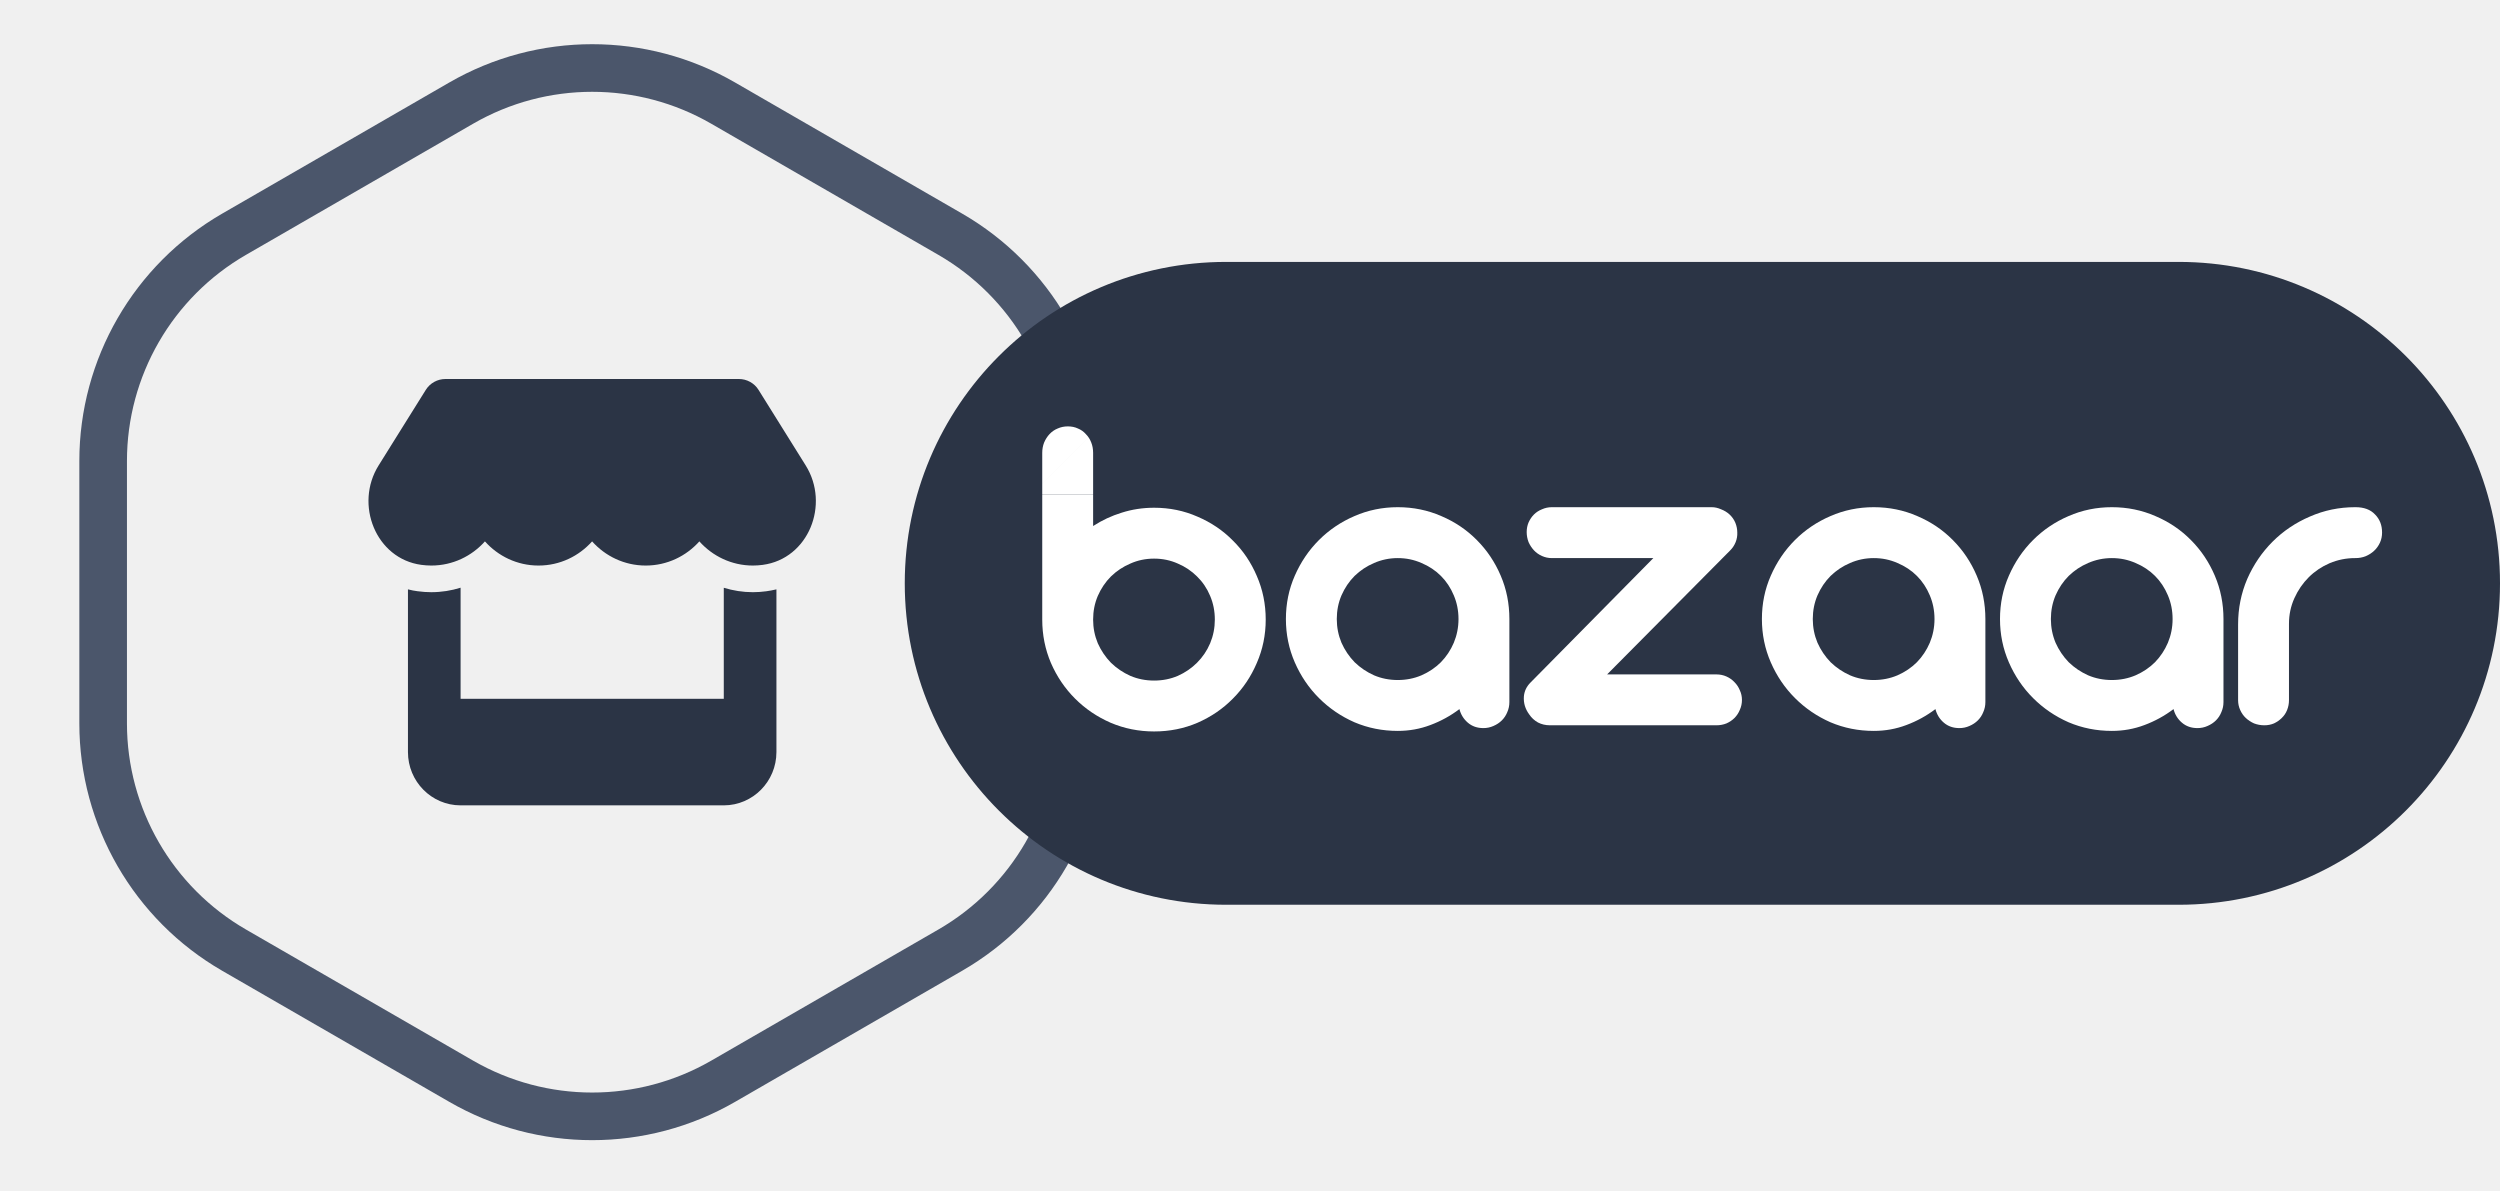
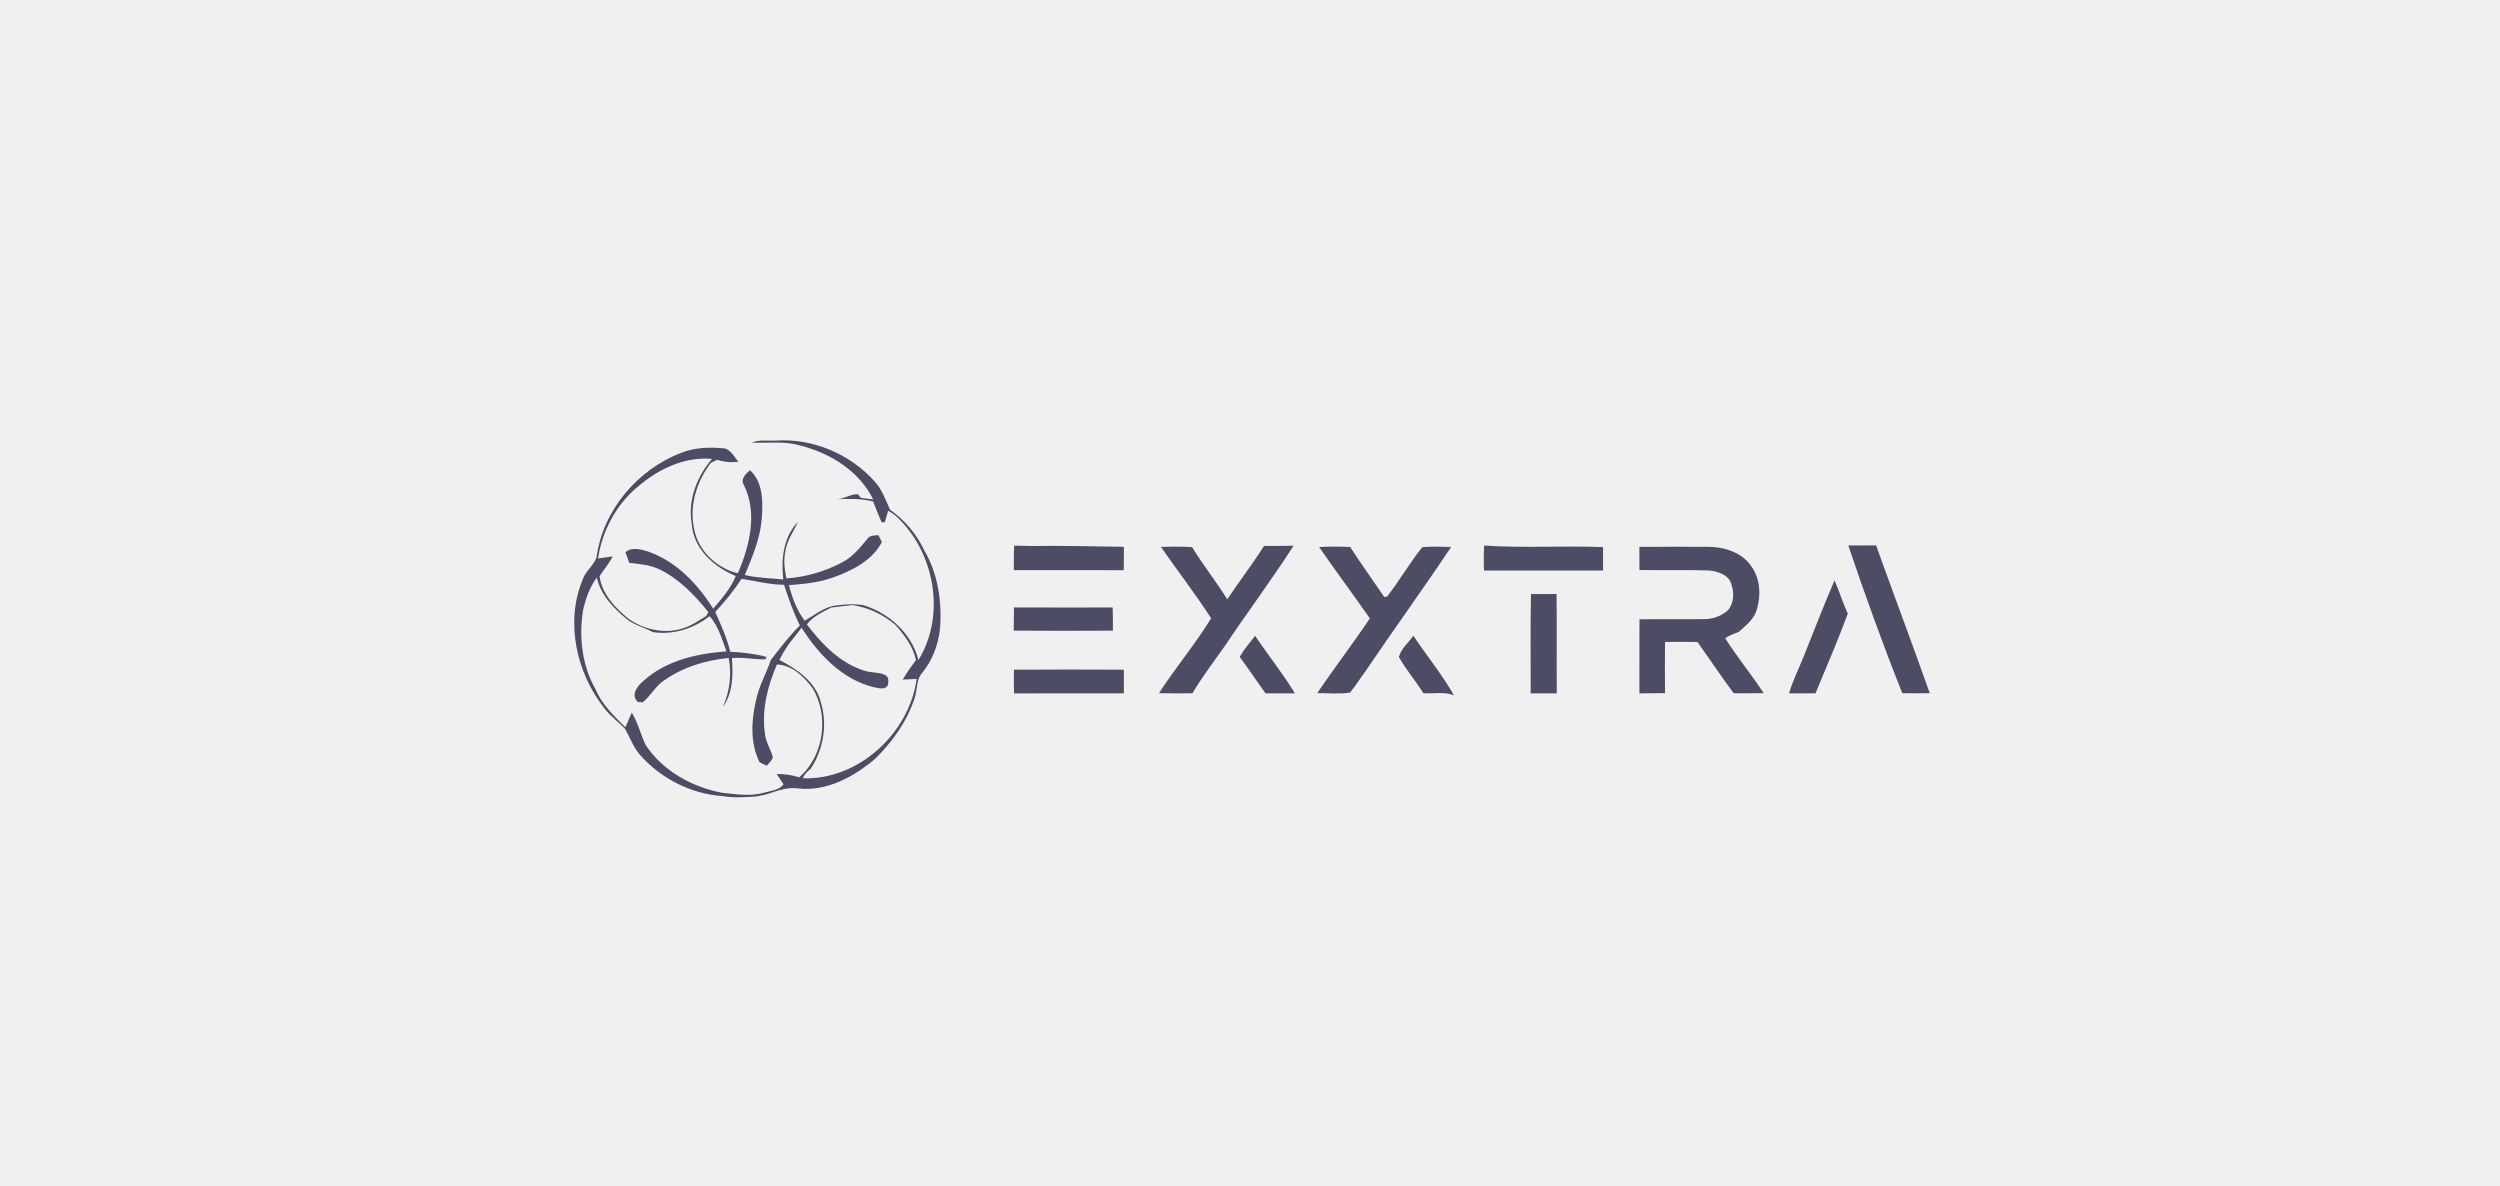
- <svg xmlns="http://www.w3.org/2000/svg" width="105" height="50" viewBox="0 0 105 50" fill="none">
-   <path d="M19.372 4.33C22.775 2.365 26.968 2.365 30.372 4.33L39.911 9.838C43.315 11.803 45.411 15.434 45.411 19.364V30.38C45.411 34.309 43.315 37.941 39.911 39.906L30.372 45.413C26.968 47.378 22.775 47.378 19.372 45.413L9.832 39.906C6.429 37.941 4.332 34.309 4.332 30.38V19.364C4.332 15.434 6.429 11.803 9.832 9.838L19.372 4.33Z" stroke="#4B566B" stroke-width="2" />
-   <g clip-path="url(#clip0_9440_81122)">
-     <path d="M32.04 23.724C31.905 23.742 31.767 23.753 31.622 23.753C30.724 23.753 29.922 23.354 29.373 22.738C28.824 23.354 28.022 23.753 27.121 23.753C26.219 23.753 25.418 23.354 24.868 22.738C24.319 23.354 23.521 23.753 22.616 23.753C21.718 23.753 20.916 23.354 20.367 22.738C19.818 23.354 19.017 23.753 18.113 23.753C17.973 23.753 17.832 23.742 17.695 23.724C15.784 23.466 14.88 21.185 15.902 19.548L17.882 16.377C18.058 16.092 18.373 15.918 18.709 15.918H31.034C31.369 15.918 31.684 16.092 31.86 16.377L33.839 19.548C34.865 21.189 33.957 23.466 32.04 23.724ZM32.185 24.833C32.302 24.816 32.471 24.788 32.61 24.753V31.587C32.61 32.822 31.618 33.825 30.399 33.825H19.345C18.124 33.825 17.134 32.822 17.134 31.587V24.753C17.268 24.788 17.405 24.816 17.547 24.833H17.552C17.733 24.858 17.922 24.872 18.113 24.872C18.543 24.872 18.958 24.805 19.345 24.683V29.349H30.399V24.686C30.786 24.805 31.197 24.872 31.622 24.872C31.815 24.872 32.002 24.858 32.185 24.833Z" fill="#2B3445" />
+ <svg xmlns="http://www.w3.org/2000/svg" width="1080pt" height="512pt" viewBox="0 0 1080 512" version="1.1">
+   <g id="#ffffffff">
+ </g>
+   <g id="#4c4d64ff">
+     <path fill="#4c4d64" opacity="1.00" d=" M 324.74 191.20 C 328.00 189.81 331.58 190.49 335.01 190.34 C 351.00 189.19 367.35 196.11 377.93 208.10 C 381.12 211.54 382.56 216.05 384.52 220.21 C 390.85 224.70 396.02 230.72 399.28 237.77 C 405.33 248.03 407.01 260.26 406.05 271.98 C 405.23 278.70 402.78 285.26 398.49 290.55 C 395.80 293.48 396.33 297.69 395.24 301.26 C 391.95 311.47 385.60 320.44 377.97 327.87 C 368.89 335.57 357.30 341.92 345.02 340.63 C 340.20 339.89 335.58 341.70 331.09 343.17 C 329.71 343.43 328.35 343.72 326.99 344.06 C 321.97 344.43 316.88 344.73 311.89 343.89 C 298.46 342.92 285.61 336.34 276.67 326.33 C 273.73 323.03 272.23 318.83 270.13 315.04 C 267.33 311.81 263.63 309.46 261.10 305.98 C 249.00 290.69 244.11 268.83 251.67 250.46 C 252.87 246.74 256.39 244.40 257.71 240.78 C 260.39 220.50 275.46 202.73 294.46 195.57 C 300.03 193.34 306.18 193.14 312.10 193.62 C 315.56 193.66 316.94 197.28 319.01 199.43 C 315.90 199.92 312.78 199.55 309.78 198.67 C 308.90 199.09 308.02 199.50 307.14 199.91 C 301.05 207.83 297.79 218.08 299.76 228.03 C 301.39 237.67 309.39 245.38 318.74 247.67 C 323.83 235.92 327.35 221.79 321.42 209.68 C 319.70 207.05 322.14 204.75 323.97 203.12 C 329.72 208.30 329.63 216.85 329.09 223.96 C 328.46 232.58 325.02 240.55 321.75 248.42 C 327.20 249.69 332.83 249.75 338.38 250.34 C 337.36 241.74 338.36 231.93 344.73 225.47 C 342.76 229.73 339.82 233.66 339.22 238.43 C 338.44 242.22 338.95 246.09 339.72 249.85 C 348.14 249.31 356.41 246.87 363.86 242.92 C 368.39 240.59 371.59 236.54 374.78 232.71 C 375.81 231.11 377.83 231.38 379.47 231.21 C 379.97 232.19 380.47 233.17 380.98 234.15 C 376.78 242.23 368.13 246.49 359.94 249.46 C 353.80 251.66 347.26 252.30 340.81 252.79 C 342.26 258.25 344.19 263.63 347.64 268.17 C 351.66 265.77 355.49 262.73 360.15 261.69 C 364.44 261.12 368.83 260.68 373.13 261.47 C 384.22 264.94 393.83 273.66 396.77 285.12 C 408.81 265.57 403.71 238.28 387.10 222.95 C 386.04 222.06 384.86 221.35 383.69 220.64 C 383.19 222.30 382.70 223.96 382.23 225.63 C 381.88 225.62 381.19 225.60 380.84 225.59 C 379.60 222.62 378.31 219.68 377.20 216.67 C 371.98 215.26 366.60 215.48 361.26 215.67 C 364.58 215.63 367.38 213.33 370.65 213.54 C 370.96 213.92 371.58 214.68 371.89 215.06 C 373.66 215.32 375.44 215.56 377.23 215.78 C 371.26 203.55 358.76 195.79 345.89 192.53 C 339.03 190.39 331.78 191.54 324.74 191.20 M 275.40 210.36 C 266.13 218.10 260.14 229.36 258.36 241.26 C 260.46 240.93 262.57 240.63 264.69 240.38 C 263.15 243.45 260.83 246.02 259.02 248.92 C 260.05 256.74 265.90 262.73 271.75 267.48 C 278.28 271.98 286.78 273.88 294.48 271.62 C 298.38 270.52 301.72 268.19 305.12 266.09 C 305.33 265.67 305.76 264.82 305.98 264.40 C 300.17 257.15 293.56 250.23 285.12 246.08 C 280.99 244.04 276.34 243.65 271.84 243.16 C 271.27 241.64 270.72 240.10 270.19 238.57 C 272.98 236.14 276.90 237.33 280.06 238.28 C 292.18 242.57 301.42 252.28 308.10 262.97 C 311.81 258.60 315.66 254.20 317.86 248.84 C 308.39 244.97 299.38 236.92 298.81 226.07 C 297.08 216.01 301.09 205.80 307.60 198.25 C 295.68 197.14 284.23 202.74 275.40 210.36 M 251.85 263.82 C 250.07 275.29 251.44 287.46 257.20 297.67 C 260.00 304.25 265.18 309.24 270.16 314.19 C 271.08 312.08 271.97 309.96 272.93 307.87 C 275.62 312.24 276.77 317.32 278.97 321.91 C 286.39 333.10 299.03 340.03 312.02 342.50 C 318.02 343.08 324.24 344.15 330.15 342.41 C 332.99 341.58 336.64 341.41 338.47 338.79 C 337.48 337.31 336.47 335.87 335.52 334.38 C 338.82 334.30 342.09 334.83 345.26 335.78 C 355.98 326.60 358.33 309.11 350.96 297.19 C 347.24 292.23 342.21 287.36 335.65 287.06 C 331.59 296.36 328.98 306.69 330.45 316.88 C 330.80 320.53 332.93 323.61 333.86 327.09 C 333.51 328.62 332.16 329.61 331.24 330.80 C 330.20 330.29 329.17 329.78 328.13 329.29 C 324.00 320.98 324.55 311.25 326.61 302.45 C 327.87 296.37 331.00 290.95 333.01 285.13 C 336.95 279.96 340.94 274.79 345.55 270.19 C 342.73 264.54 340.68 258.60 338.70 252.62 C 332.48 252.63 326.46 250.95 320.34 250.05 C 317.05 255.19 313.12 259.89 308.99 264.37 C 311.49 269.96 314.02 275.58 315.46 281.56 C 320.73 281.81 326.03 282.40 331.13 283.78 C 331.02 284.04 330.79 284.55 330.67 284.81 C 325.91 285.03 321.01 283.77 316.16 284.31 C 316.78 291.45 316.63 299.44 312.27 305.46 C 315.22 298.79 316.18 291.44 314.79 284.25 C 304.94 285.18 295.10 288.17 286.95 293.90 C 283.14 296.36 281.13 300.61 277.63 303.42 C 277.11 303.38 276.08 303.30 275.56 303.26 C 272.23 300.24 275.44 296.24 278.07 294.05 C 287.81 285.31 301.10 282.30 313.82 281.40 C 311.86 276.13 310.38 270.47 306.54 266.17 C 299.69 271.59 290.71 274.42 281.99 273.06 C 278.44 271.09 274.34 270.17 271.07 267.70 C 265.19 262.91 259.56 257.18 257.83 249.52 C 254.69 253.72 252.95 258.74 251.85 263.82 M 359.10 262.46 C 355.33 264.49 351.20 266.19 348.57 269.75 C 355.02 278.26 362.97 286.52 373.45 289.75 C 376.39 290.77 379.70 290.25 382.52 291.67 C 384.14 292.56 383.88 294.75 383.45 296.25 C 381.90 298.22 379.19 297.14 377.14 296.79 C 363.66 293.36 353.47 282.54 346.27 271.15 C 345.13 272.69 343.98 274.24 342.73 275.71 C 340.34 278.58 338.38 281.76 336.69 285.09 C 344.19 289.07 352.37 294.41 354.53 303.18 C 357.60 312.84 355.77 323.70 350.22 332.11 C 348.80 333.22 347.48 334.49 346.82 336.22 C 370.87 337.04 392.78 316.79 395.99 293.30 C 393.98 293.39 391.99 293.51 389.98 293.59 C 391.67 290.63 393.69 287.88 395.70 285.13 C 394.44 279.27 390.72 274.41 386.86 270.00 C 381.58 265.48 375.07 262.36 368.18 261.39 C 365.15 261.70 362.13 262.13 359.10 262.46 Z" />
+     <path fill="#4c4d64" opacity="1.00" d=" M 546.08 235.83 C 550.33 235.84 554.57 235.87 558.82 235.75 C 549.49 250.33 539.09 264.19 529.46 278.57 C 524.65 285.52 519.42 292.21 515.13 299.50 C 510.31 299.52 505.49 299.56 500.67 299.47 C 507.78 288.40 516.38 278.31 523.21 267.08 C 516.41 256.56 508.68 246.62 501.55 236.29 C 506.02 236.10 510.51 236.08 514.98 236.36 C 519.74 244.08 525.35 251.22 530.19 258.89 C 535.36 251.11 541.08 243.71 546.08 235.83 Z" />
+     <path fill="#4c4d64" opacity="1.00" d=" M 798.46 235.62 C 802.46 235.67 806.46 235.67 810.47 235.60 C 818.11 256.92 826.11 278.10 833.65 299.46 C 829.69 299.52 825.74 299.52 821.79 299.46 C 813.40 278.40 805.70 257.09 798.46 235.62 Z" />
+     <path fill="#4c4d64" opacity="1.00" d=" M 438.13 235.71 C 440.76 235.80 443.39 235.85 446.03 235.87 C 459.20 235.66 472.36 236.07 485.52 236.22 C 485.51 239.59 485.52 242.95 485.45 246.32 C 469.62 246.26 453.79 246.33 437.96 246.30 C 437.97 242.77 437.94 239.23 438.13 235.71 Z" />
+     <path fill="#4c4d64" opacity="1.00" d=" M 569.86 236.31 C 574.32 236.09 578.80 236.09 583.26 236.29 C 588.02 243.60 593.07 250.71 598.00 257.90 C 598.32 257.84 598.96 257.73 599.27 257.68 C 604.57 250.79 608.97 243.24 614.37 236.43 C 618.52 235.91 622.72 236.27 626.89 236.29 C 614.85 254.36 602.07 271.94 589.91 289.93 C 587.64 292.98 585.63 296.24 583.22 299.18 C 578.55 299.94 573.76 299.40 569.05 299.43 C 576.42 288.52 584.47 278.08 591.77 267.13 C 584.55 256.80 577.03 246.68 569.86 236.31 Z" />
+     <path fill="#4c4d64" opacity="1.00" d=" M 641.15 235.68 C 658.24 236.82 675.40 235.68 692.52 236.35 C 692.49 239.72 692.52 243.10 692.52 246.47 C 675.37 246.43 658.22 246.49 641.07 246.46 C 640.95 242.86 640.93 239.27 641.15 235.68 Z" />
+     <path fill="#4c4d64" opacity="1.00" d=" M 708.21 236.26 C 718.14 236.17 728.08 236.17 738.02 236.23 C 744.92 236.26 752.49 238.62 756.53 244.58 C 760.36 249.81 760.84 256.85 759.05 262.93 C 758.03 267.27 754.31 270.12 751.17 272.96 C 749.13 273.73 747.09 274.52 745.25 275.68 C 750.42 283.83 756.59 291.34 761.90 299.42 C 757.57 299.55 753.25 299.51 748.93 299.47 C 743.57 292.20 738.52 284.72 733.31 277.34 C 728.63 277.26 723.96 277.27 719.29 277.32 C 719.21 284.68 719.22 292.06 719.29 299.43 C 715.60 299.50 711.91 299.50 708.22 299.53 C 708.25 288.87 708.20 278.21 708.25 267.55 C 717.52 267.43 726.80 267.58 736.07 267.46 C 739.87 267.51 743.71 266.15 746.53 263.58 C 748.93 260.64 749.25 256.48 748.10 252.97 C 747.26 248.41 742.10 246.71 738.05 246.43 C 728.12 246.09 718.18 246.45 708.25 246.24 C 708.24 242.91 708.23 239.59 708.21 236.26 Z" />
+     <path fill="#4c4d64" opacity="1.00" d=" M 779.32 283.29 C 783.68 272.42 787.88 261.47 792.51 250.71 C 794.62 255.43 796.06 260.42 798.25 265.11 C 793.94 276.71 789.04 288.09 784.29 299.52 C 780.48 299.48 776.66 299.49 772.86 299.53 C 774.52 293.93 777.16 288.70 779.32 283.29 Z" />
+     <path fill="#4c4d64" opacity="1.00" d=" M 661.38 256.62 C 665.06 256.66 668.73 256.66 672.42 256.61 C 672.62 270.92 672.41 285.23 672.53 299.55 C 668.77 299.49 665.01 299.49 661.26 299.56 C 661.29 285.25 661.08 270.93 661.38 256.62 Z" />
+     <path fill="#4c4d64" opacity="1.00" d=" M 438.04 262.41 C 452.25 262.47 466.46 262.45 480.68 262.43 C 480.79 265.77 480.80 269.11 480.77 272.45 C 466.49 272.50 452.21 272.55 437.93 272.44 C 437.97 269.10 437.97 265.75 438.04 262.41 Z" />
+     <path fill="#4c4d64" opacity="1.00" d=" M 542.22 274.67 C 547.79 283.06 554.19 290.90 559.40 299.52 C 555.17 299.52 550.94 299.49 546.72 299.52 C 542.93 294.31 539.39 288.93 535.52 283.78 C 537.44 280.53 539.86 277.61 542.22 274.67 Z" />
+     <path fill="#4c4d64" opacity="1.00" d=" M 604.33 283.86 C 605.17 280.31 608.47 277.63 610.57 274.64 C 616.34 283.25 622.97 291.33 628.08 300.35 C 623.89 298.69 619.26 299.81 614.88 299.45 C 611.57 294.11 607.41 289.33 604.33 283.86 Z" />
+     <path fill="#4c4d64" opacity="1.00" d=" M 438.03 289.31 C 453.85 289.25 469.68 289.20 485.51 289.30 C 485.51 292.71 485.53 296.12 485.51 299.53 C 469.69 299.52 453.87 299.50 438.05 299.55 C 437.96 296.13 437.97 292.72 438.03 289.31 Z" />
  </g>
-   <rect x="39" y="12" width="65" height="25" rx="12.5" fill="#2B3445" stroke="#2B3445" stroke-width="2" />
-   <rect width="46.759" height="13.248" transform="translate(43.7743 17.9076)" fill="#2B3445" />
-   <path d="M71.892 21.302C72.023 21.302 72.155 21.332 72.286 21.391C72.424 21.444 72.542 21.516 72.641 21.608C72.752 21.713 72.834 21.831 72.887 21.962C72.939 22.094 72.966 22.228 72.966 22.366C72.972 22.504 72.949 22.639 72.897 22.77C72.844 22.901 72.769 23.016 72.67 23.115L67.499 28.325H72.089C72.24 28.325 72.381 28.354 72.512 28.413C72.644 28.472 72.755 28.551 72.847 28.65C72.946 28.748 73.021 28.863 73.074 28.994C73.133 29.119 73.162 29.254 73.162 29.398C73.162 29.543 73.133 29.68 73.074 29.812C73.021 29.943 72.946 30.058 72.847 30.157C72.755 30.248 72.644 30.324 72.512 30.383C72.381 30.436 72.24 30.462 72.089 30.462H65.096C64.912 30.462 64.745 30.422 64.594 30.344C64.443 30.258 64.322 30.147 64.23 30.009C64.059 29.779 63.983 29.526 64.003 29.25C64.023 29.027 64.115 28.834 64.279 28.669L69.44 23.44H65.175C65.031 23.44 64.893 23.41 64.761 23.351C64.63 23.292 64.519 23.213 64.427 23.115C64.335 23.016 64.259 22.901 64.2 22.77C64.147 22.632 64.121 22.491 64.121 22.346C64.121 22.202 64.147 22.067 64.2 21.943C64.259 21.811 64.335 21.7 64.427 21.608C64.519 21.516 64.63 21.444 64.761 21.391C64.893 21.332 65.031 21.302 65.175 21.302H71.892Z" fill="white" />
-   <path d="M96.137 29.408C96.137 29.552 96.111 29.69 96.058 29.822C96.006 29.953 95.93 30.065 95.832 30.157C95.74 30.248 95.632 30.324 95.507 30.383C95.382 30.436 95.248 30.462 95.103 30.462C94.952 30.462 94.808 30.436 94.67 30.383C94.538 30.324 94.424 30.248 94.325 30.157C94.227 30.065 94.148 29.953 94.089 29.822C94.029 29.69 94 29.552 94 29.408V26.227C94 25.551 94.128 24.914 94.384 24.316C94.647 23.719 95.001 23.197 95.448 22.75C95.894 22.304 96.416 21.953 97.014 21.696C97.611 21.434 98.245 21.302 98.915 21.302H98.934C99.289 21.302 99.561 21.404 99.752 21.608C99.949 21.805 100.047 22.058 100.047 22.366C100.047 22.517 100.018 22.658 99.959 22.79C99.899 22.921 99.817 23.036 99.712 23.134C99.614 23.226 99.496 23.302 99.358 23.361C99.226 23.413 99.085 23.44 98.934 23.44H98.915C98.54 23.44 98.183 23.512 97.841 23.656C97.506 23.801 97.214 23.998 96.965 24.247C96.715 24.497 96.515 24.789 96.364 25.124C96.213 25.459 96.137 25.817 96.137 26.197V29.408Z" fill="white" />
-   <path d="M54.008 26C54.008 25.35 54.133 24.743 54.382 24.178C54.632 23.607 54.97 23.108 55.397 22.681C55.824 22.255 56.319 21.92 56.884 21.677C57.455 21.427 58.063 21.302 58.706 21.302C59.356 21.302 59.967 21.427 60.538 21.677C61.109 21.92 61.605 22.255 62.025 22.681C62.452 23.108 62.787 23.607 63.03 24.178C63.273 24.743 63.394 25.35 63.394 26V29.487C63.394 29.638 63.364 29.779 63.306 29.91C63.253 30.042 63.177 30.157 63.079 30.255C62.98 30.354 62.862 30.432 62.724 30.491C62.593 30.55 62.452 30.58 62.301 30.58C62.045 30.58 61.828 30.505 61.651 30.354C61.474 30.203 61.355 30.012 61.296 29.782C60.922 30.065 60.515 30.288 60.075 30.452C59.642 30.616 59.185 30.698 58.706 30.698C58.063 30.698 57.455 30.577 56.884 30.334C56.319 30.084 55.824 29.746 55.397 29.319C54.97 28.893 54.632 28.394 54.382 27.822C54.133 27.251 54.008 26.644 54.008 26ZM56.145 26C56.145 26.348 56.211 26.68 56.342 26.995C56.48 27.304 56.664 27.576 56.894 27.813C57.13 28.042 57.403 28.226 57.711 28.364C58.02 28.495 58.352 28.561 58.706 28.561C59.061 28.561 59.392 28.495 59.701 28.364C60.016 28.226 60.288 28.042 60.518 27.813C60.748 27.576 60.929 27.304 61.06 26.995C61.191 26.68 61.257 26.348 61.257 26C61.257 25.646 61.191 25.314 61.06 25.006C60.929 24.691 60.748 24.418 60.518 24.188C60.288 23.958 60.016 23.778 59.701 23.646C59.392 23.509 59.061 23.44 58.706 23.44C58.358 23.44 58.026 23.509 57.711 23.646C57.403 23.778 57.13 23.958 56.894 24.188C56.664 24.418 56.48 24.691 56.342 25.006C56.211 25.314 56.145 25.646 56.145 26Z" fill="white" />
-   <path d="M84 26C84 25.35 84.125 24.743 84.374 24.178C84.624 23.607 84.962 23.108 85.389 22.681C85.816 22.255 86.311 21.92 86.876 21.677C87.447 21.427 88.054 21.302 88.698 21.302C89.348 21.302 89.959 21.427 90.53 21.677C91.101 21.92 91.597 22.255 92.017 22.681C92.444 23.108 92.779 23.607 93.022 24.178C93.264 24.743 93.386 25.35 93.386 26V29.487C93.386 29.638 93.356 29.779 93.297 29.91C93.245 30.042 93.169 30.157 93.071 30.255C92.972 30.354 92.854 30.432 92.716 30.491C92.585 30.55 92.444 30.58 92.293 30.58C92.037 30.58 91.82 30.505 91.643 30.354C91.465 30.203 91.347 30.012 91.288 29.782C90.914 30.065 90.507 30.288 90.067 30.452C89.633 30.616 89.177 30.698 88.698 30.698C88.054 30.698 87.447 30.577 86.876 30.334C86.311 30.084 85.816 29.746 85.389 29.319C84.962 28.893 84.624 28.394 84.374 27.822C84.125 27.251 84 26.644 84 26ZM86.137 26C86.137 26.348 86.203 26.68 86.334 26.995C86.472 27.304 86.656 27.576 86.886 27.813C87.122 28.042 87.395 28.226 87.703 28.364C88.012 28.495 88.343 28.561 88.698 28.561C89.052 28.561 89.384 28.495 89.693 28.364C90.008 28.226 90.28 28.042 90.51 27.813C90.74 27.576 90.92 27.304 91.052 26.995C91.183 26.68 91.249 26.348 91.249 26C91.249 25.646 91.183 25.314 91.052 25.006C90.92 24.691 90.74 24.418 90.51 24.188C90.28 23.958 90.008 23.778 89.693 23.646C89.384 23.509 89.052 23.44 88.698 23.44C88.35 23.44 88.018 23.509 87.703 23.646C87.395 23.778 87.122 23.958 86.886 24.188C86.656 24.418 86.472 24.691 86.334 25.006C86.203 25.314 86.137 25.646 86.137 26Z" fill="white" />
-   <path d="M74 26C74 25.35 74.125 24.743 74.374 24.178C74.624 23.607 74.962 23.108 75.389 22.681C75.816 22.255 76.311 21.92 76.876 21.677C77.447 21.427 78.054 21.302 78.698 21.302C79.348 21.302 79.959 21.427 80.53 21.677C81.101 21.92 81.597 22.255 82.017 22.681C82.444 23.108 82.779 23.607 83.022 24.178C83.264 24.743 83.386 25.35 83.386 26V29.487C83.386 29.638 83.356 29.779 83.297 29.91C83.245 30.042 83.169 30.157 83.071 30.255C82.972 30.354 82.854 30.432 82.716 30.491C82.585 30.55 82.444 30.58 82.293 30.58C82.037 30.58 81.82 30.505 81.643 30.354C81.465 30.203 81.347 30.012 81.288 29.782C80.914 30.065 80.507 30.288 80.067 30.452C79.633 30.616 79.177 30.698 78.698 30.698C78.054 30.698 77.447 30.577 76.876 30.334C76.311 30.084 75.816 29.746 75.389 29.319C74.962 28.893 74.624 28.394 74.374 27.822C74.125 27.251 74 26.644 74 26ZM76.137 26C76.137 26.348 76.203 26.68 76.334 26.995C76.472 27.304 76.656 27.576 76.886 27.813C77.122 28.042 77.395 28.226 77.703 28.364C78.012 28.495 78.343 28.561 78.698 28.561C79.052 28.561 79.384 28.495 79.693 28.364C80.008 28.226 80.28 28.042 80.51 27.813C80.74 27.576 80.92 27.304 81.052 26.995C81.183 26.68 81.249 26.348 81.249 26C81.249 25.646 81.183 25.314 81.052 25.006C80.92 24.691 80.74 24.418 80.51 24.188C80.28 23.958 80.008 23.778 79.693 23.646C79.384 23.509 79.052 23.44 78.698 23.44C78.35 23.44 78.018 23.509 77.703 23.646C77.395 23.778 77.122 23.958 76.886 24.188C76.656 24.418 76.472 24.691 76.334 25.006C76.203 25.314 76.137 25.646 76.137 26Z" fill="white" />
-   <mask id="mask0_9440_81122" style="mask-type:alpha" maskUnits="userSpaceOnUse" x="43" y="17" width="11" height="14">
-     <path d="M43.774 19.02C43.774 18.863 43.801 18.718 43.853 18.587C43.912 18.449 43.988 18.331 44.08 18.233C44.178 18.128 44.293 18.049 44.424 17.996C44.556 17.937 44.697 17.908 44.848 17.908C45.005 17.908 45.147 17.937 45.271 17.996C45.403 18.049 45.514 18.128 45.606 18.233C45.705 18.331 45.78 18.449 45.833 18.587C45.885 18.718 45.911 18.863 45.911 19.02V22.093C46.286 21.85 46.686 21.663 47.113 21.532C47.546 21.394 47.999 21.325 48.472 21.325C49.122 21.325 49.73 21.45 50.294 21.699C50.865 21.942 51.361 22.277 51.781 22.704C52.208 23.124 52.543 23.62 52.786 24.191C53.035 24.762 53.16 25.373 53.16 26.023C53.16 26.666 53.035 27.274 52.786 27.845C52.543 28.416 52.208 28.915 51.781 29.342C51.361 29.769 50.865 30.107 50.294 30.357C49.73 30.599 49.122 30.721 48.472 30.721C47.829 30.721 47.221 30.599 46.65 30.357C46.079 30.107 45.58 29.769 45.153 29.342C44.726 28.915 44.388 28.416 44.139 27.845C43.896 27.274 43.774 26.666 43.774 26.023V19.02ZM45.911 26.023C45.911 26.371 45.977 26.703 46.108 27.018C46.246 27.326 46.43 27.599 46.66 27.835C46.896 28.065 47.169 28.249 47.477 28.387C47.786 28.518 48.118 28.584 48.472 28.584C48.827 28.584 49.158 28.518 49.467 28.387C49.776 28.249 50.045 28.065 50.275 27.835C50.511 27.599 50.695 27.326 50.826 27.018C50.957 26.703 51.023 26.371 51.023 26.023C51.023 25.668 50.957 25.337 50.826 25.028C50.695 24.713 50.511 24.441 50.275 24.211C50.045 23.981 49.776 23.8 49.467 23.669C49.158 23.531 48.827 23.462 48.472 23.462C48.118 23.462 47.786 23.531 47.477 23.669C47.169 23.8 46.896 23.981 46.66 24.211C46.43 24.441 46.246 24.713 46.108 25.028C45.977 25.337 45.911 25.668 45.911 26.023Z" fill="black" />
-   </mask>
-   <g mask="url(#mask0_9440_81122)">
-     <rect x="43.252" y="20.78" width="10.359" height="10.446" fill="white" />
-     <path d="M44.554 25.852C44.554 23.616 46.366 21.804 48.601 21.804H53.781V29.9H48.601C46.366 29.9 44.554 28.087 44.554 25.852Z" fill="white" />
-     <ellipse cx="48.431" cy="25.959" rx="2.481" ry="2.481" fill="white" />
-     <path d="M43.296 20.78L53.568 10.508V20.78H43.296Z" fill="white" />
-     <path d="M53.611 10.508L43.339 20.78L43.339 10.508L53.611 10.508Z" fill="white" />
-     <path d="M49.76 25.701L39.488 35.972L39.488 25.701L49.76 25.701Z" fill="white" />
-     <circle cx="48.431" cy="25.959" r="1.001" fill="white" />
-     <path d="M48.388 23.479C48.714 23.479 49.036 23.543 49.337 23.667C49.638 23.792 49.912 23.975 50.142 24.205C50.372 24.436 50.555 24.709 50.68 25.01C50.804 25.311 50.869 25.634 50.869 25.959C50.869 26.285 50.804 26.608 50.68 26.909C50.555 27.21 50.372 27.483 50.142 27.714C49.912 27.944 49.638 28.127 49.337 28.252C49.036 28.376 48.714 28.44 48.388 28.44L48.388 25.959L48.388 23.479Z" fill="white" />
-   </g>
-   <defs>
-     <clipPath id="clip0_9440_81122">
-       <rect width="19.897" height="17.908" fill="white" transform="translate(14.9231 15.9178)" />
-     </clipPath>
-   </defs>
</svg>
